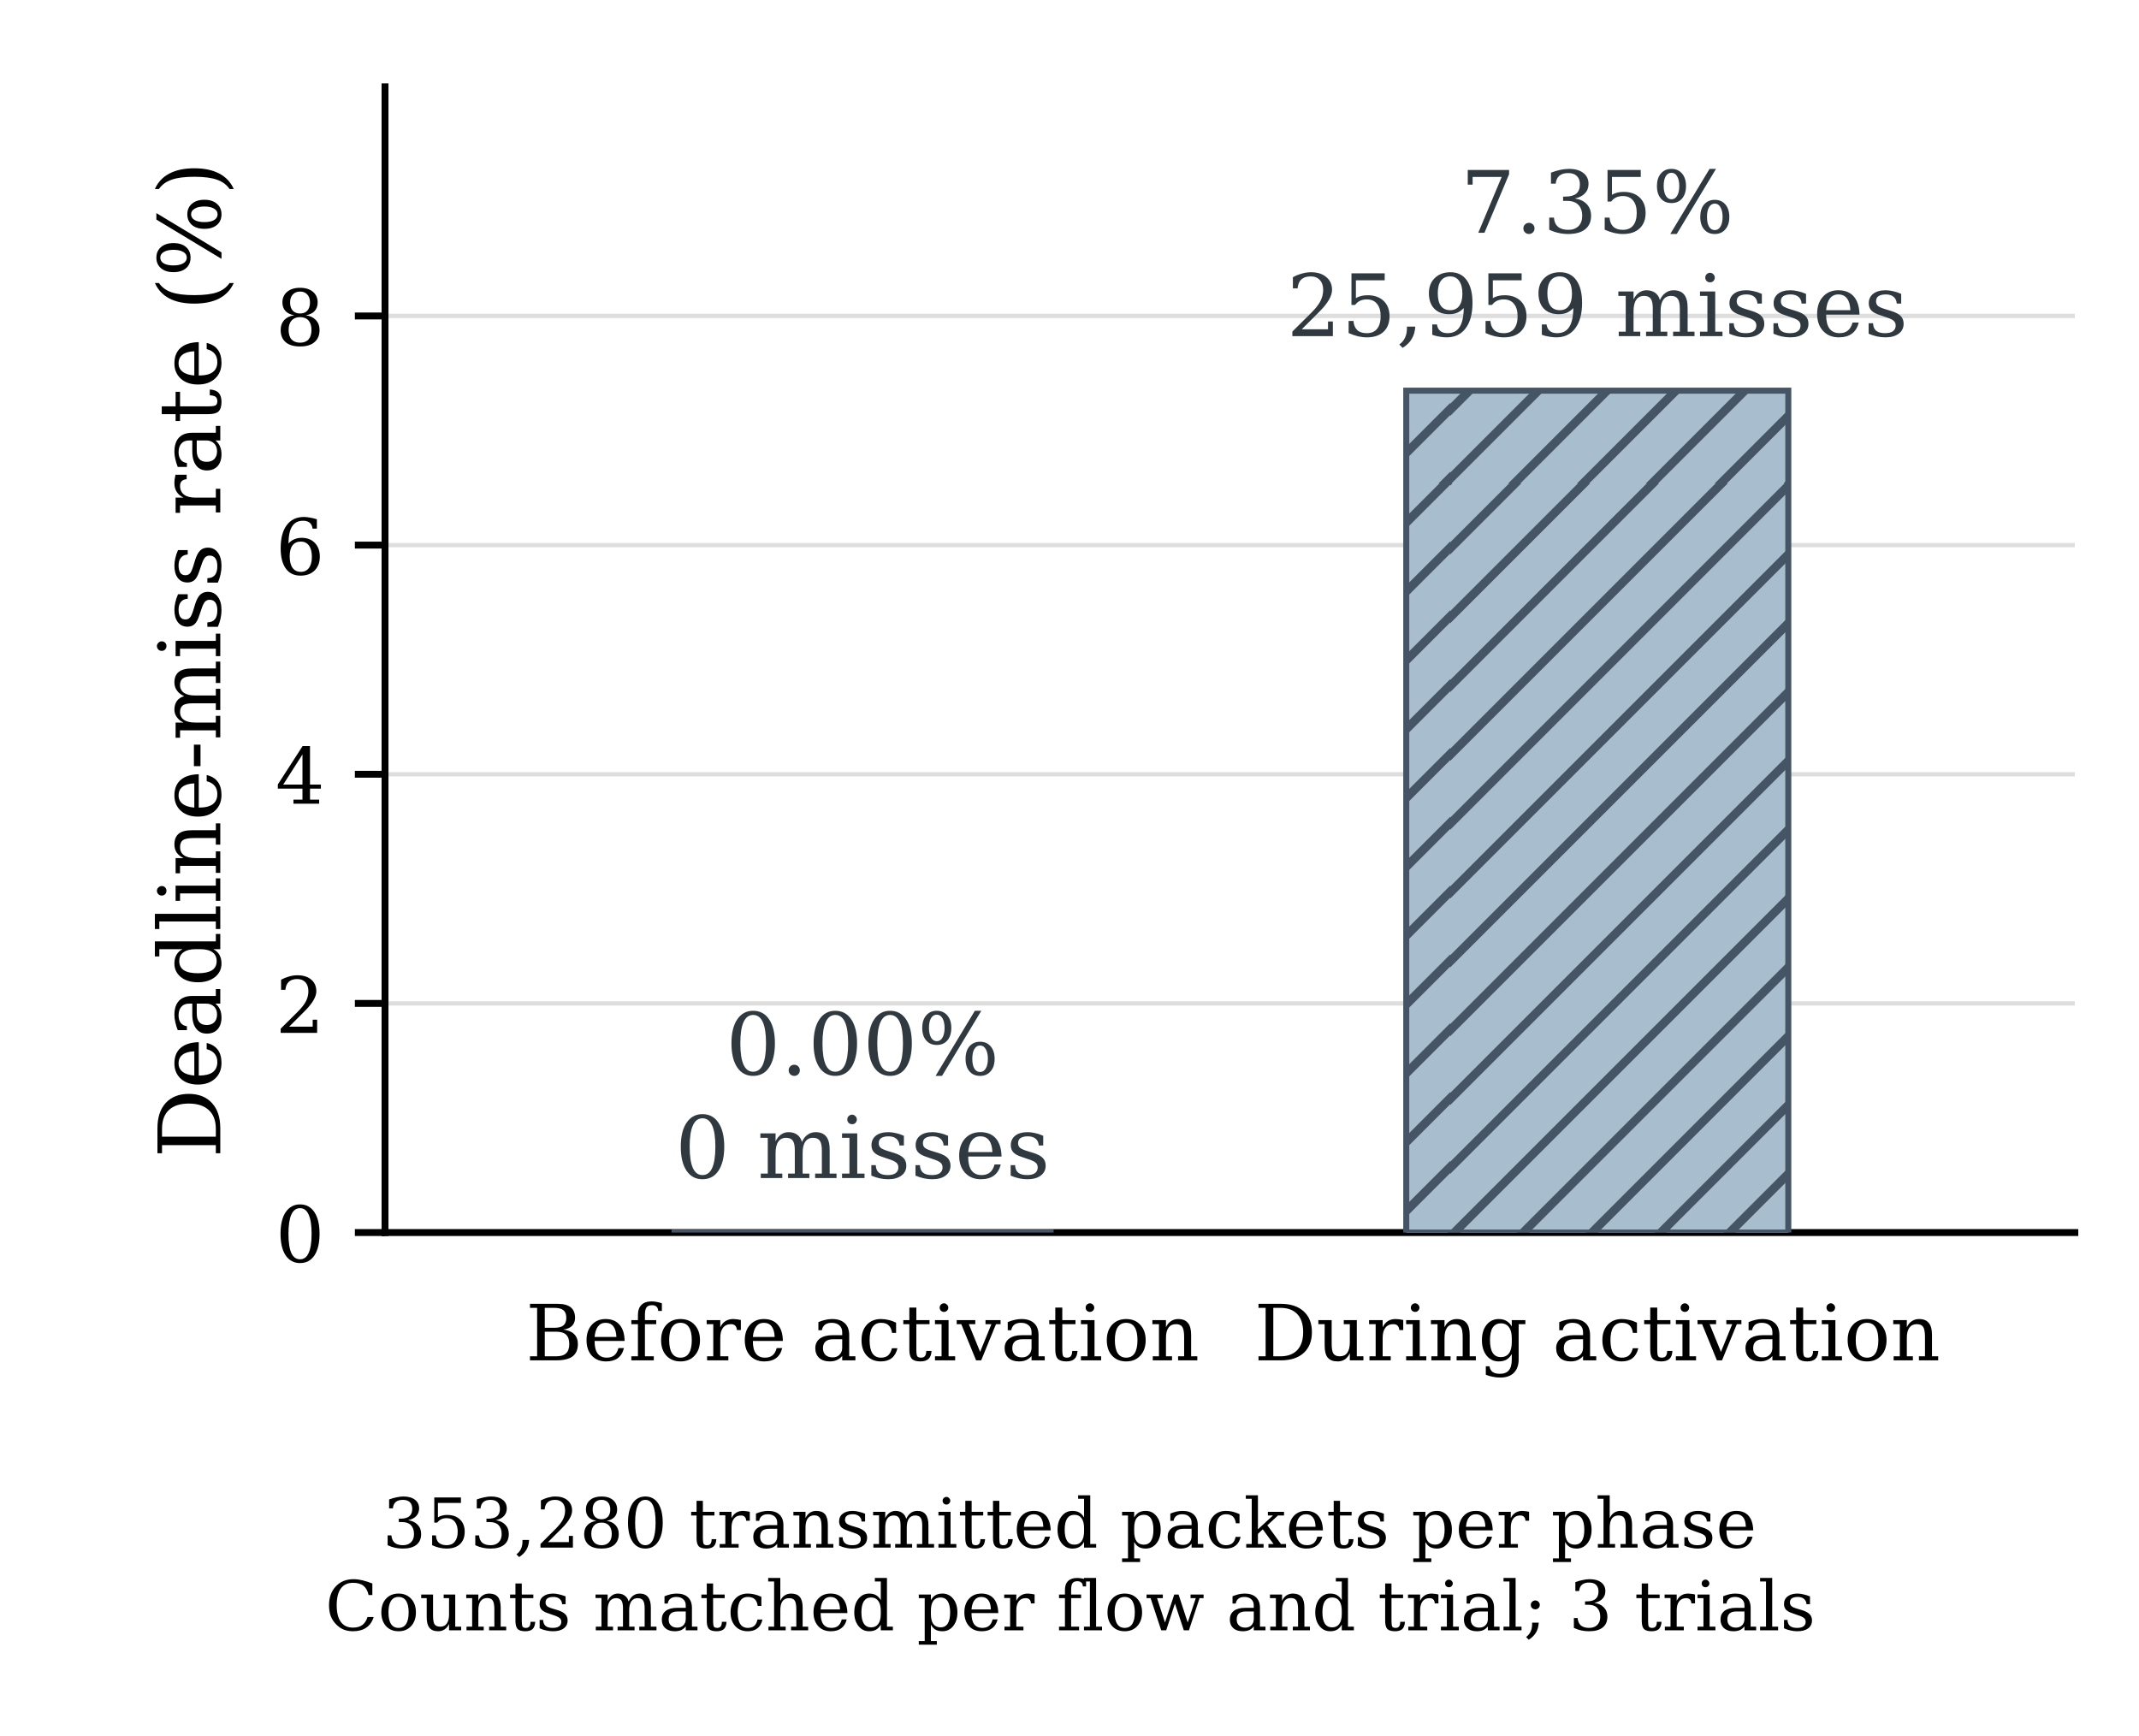
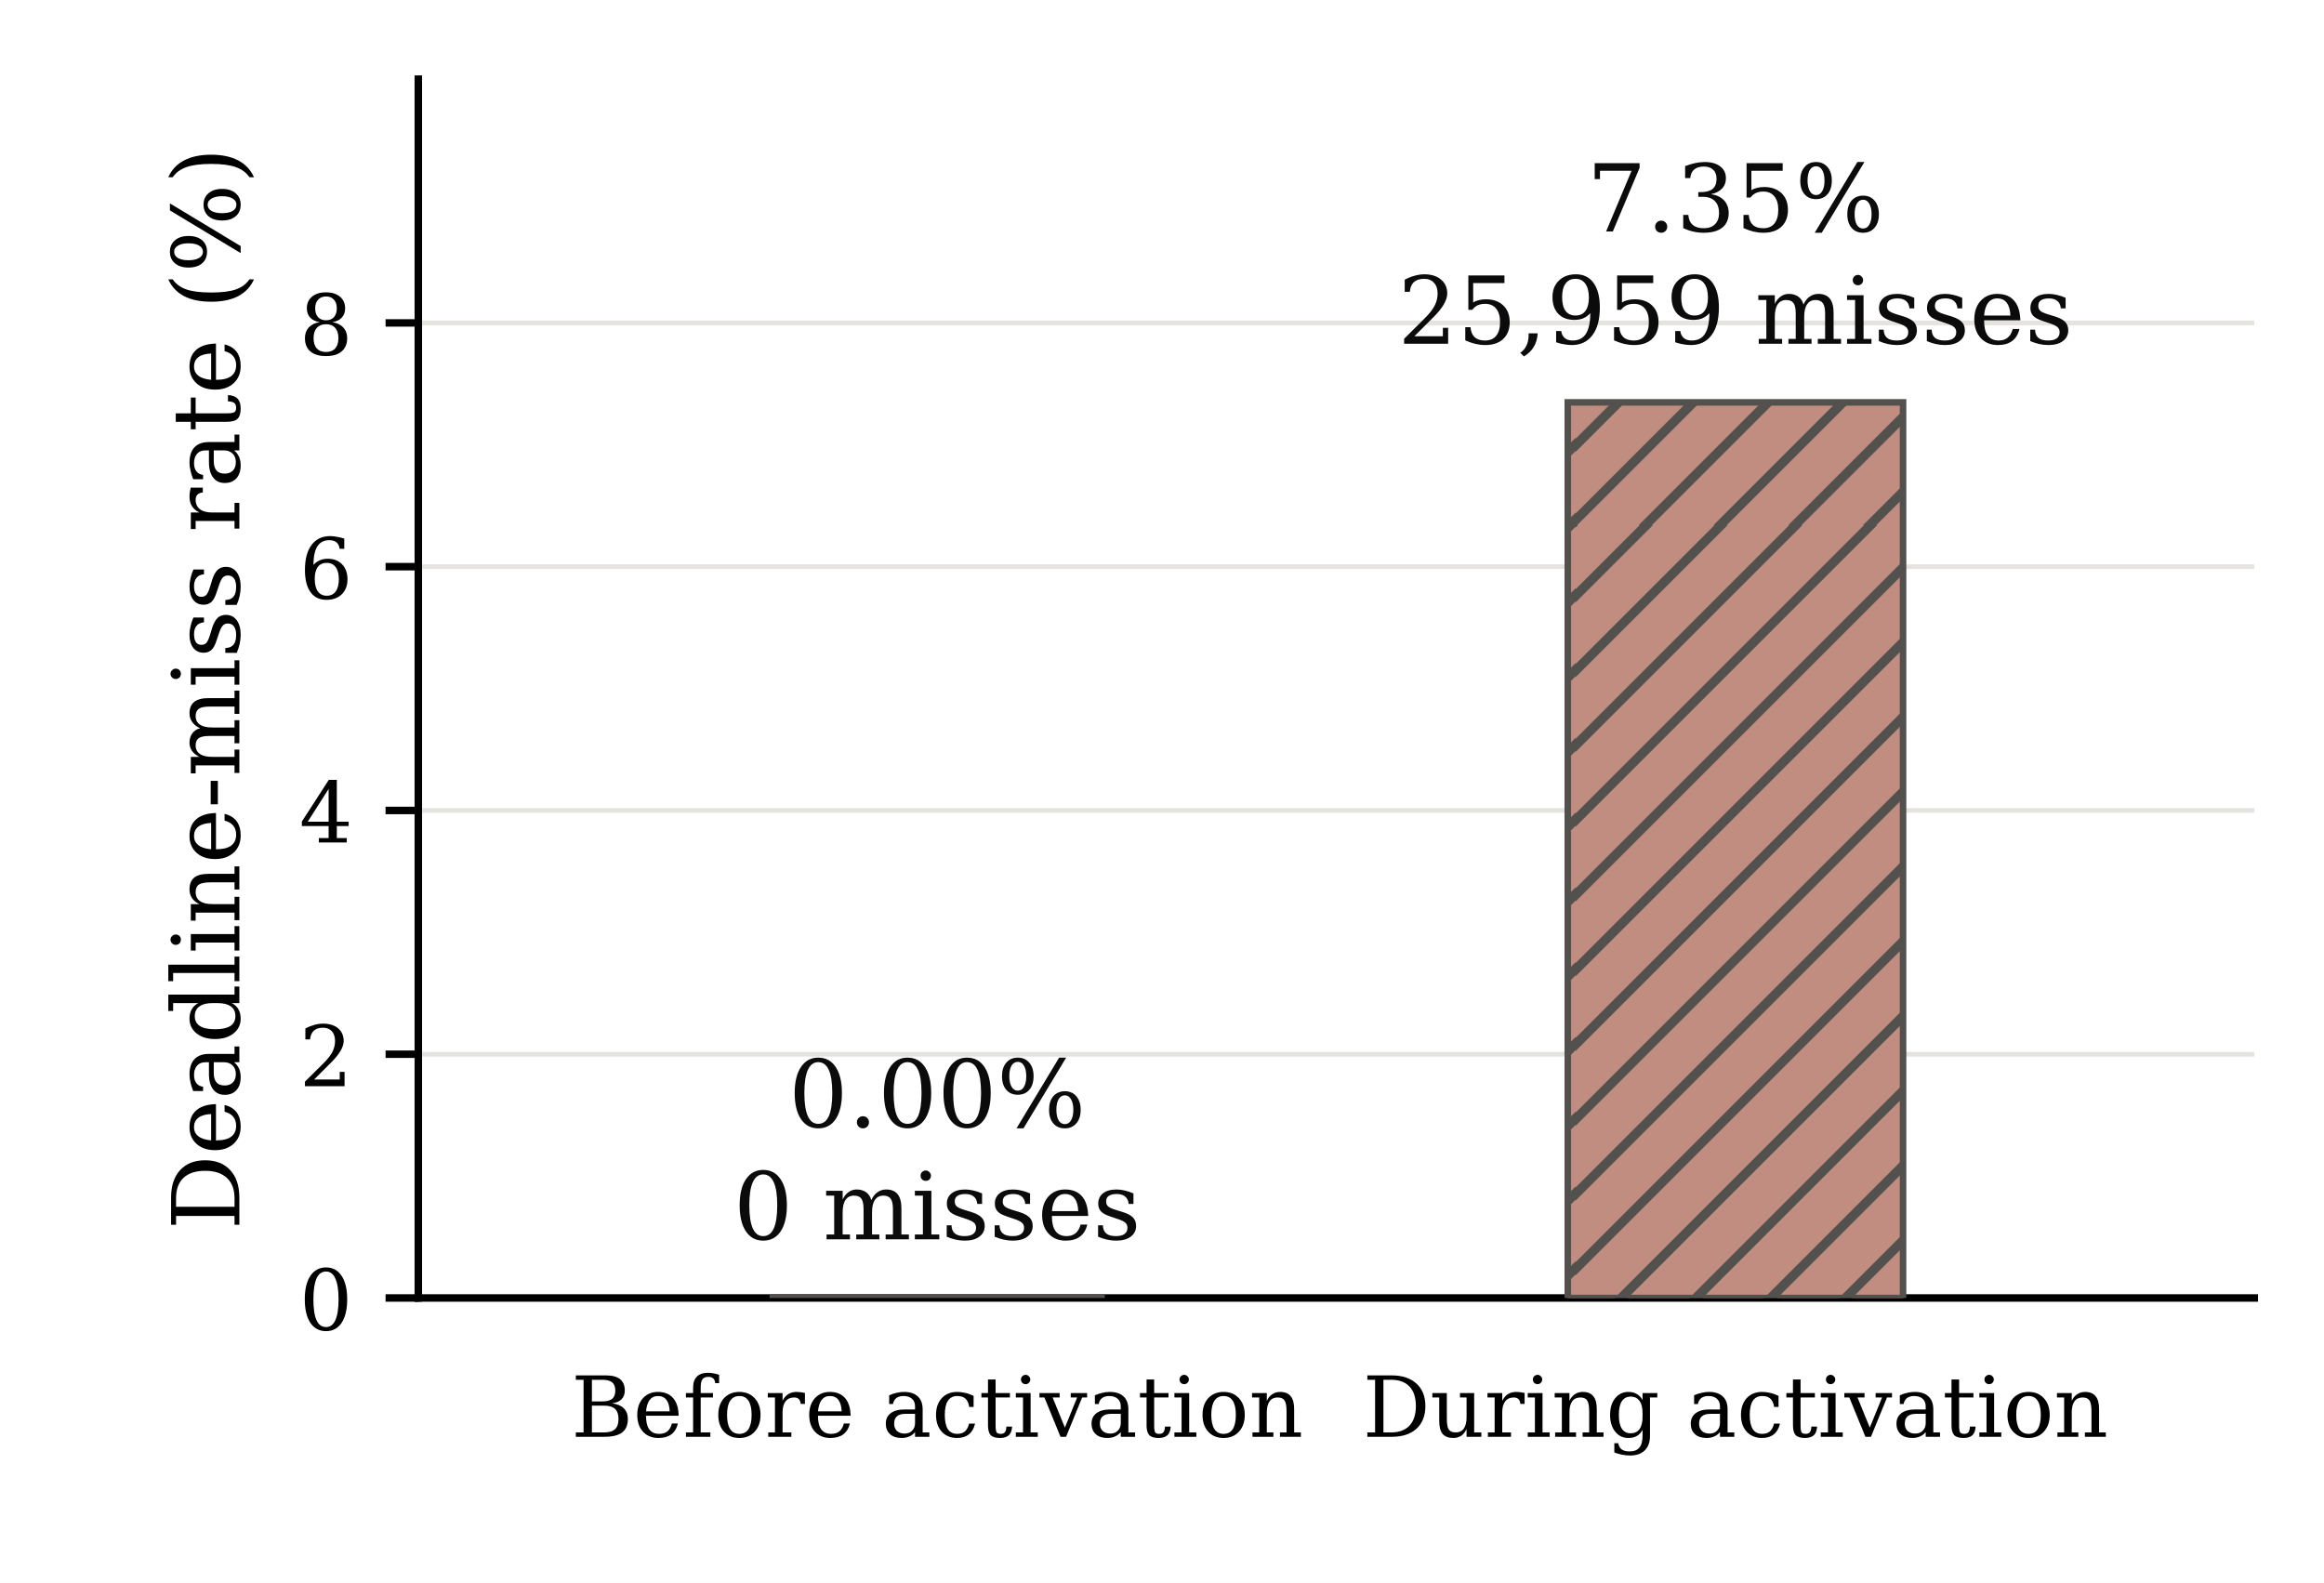
- <svg xmlns="http://www.w3.org/2000/svg" xmlns:xlink="http://www.w3.org/1999/xlink" width="248.4pt" height="201.6pt" viewBox="0 0 248.4 201.6" version="1.1">
+ <svg xmlns="http://www.w3.org/2000/svg" xmlns:xlink="http://www.w3.org/1999/xlink" width="248.4pt" height="169.2pt" viewBox="0 0 248.4 169.2" version="1.1">
  <defs>
    <style type="text/css">*{stroke-linejoin: round; stroke-linecap: butt}</style>
  </defs>
  <g id="figure_1">
    <g id="patch_1">
-       <path d="M 0 201.6 L 248.4 201.6 L 248.4 0 L 0 0 z " style="fill: #ffffff" />
+       <path d="M 0 169.2 L 248.4 169.2 L 248.4 0 L 0 0 z " style="fill: #ffffff" />
    </g>
    <g id="axes_1">
      <g id="patch_2">
-         <path d="M 44.712 143.136 L 240.948 143.136 L 240.948 10.08 L 44.712 10.08 z " style="fill: #ffffff" />
+         <path d="M 44.712 138.744 L 240.948 138.744 L 240.948 8.46 L 44.712 8.46 z " style="fill: #ffffff" />
      </g>
      <g id="matplotlib.axis_1">
        <g id="xtick_1">
          <g id="line2d_1" />
          <g id="text_1">
-             <text style="font-size: 9px; font-family: 'DejaVu Serif', 'Bitstream Vera Serif', 'Computer Modern Roman', 'New Century Schoolbook', 'Century Schoolbook L', 'Utopia', 'ITC Bookman', 'Bookman', 'Nimbus Roman No9 L', 'Times New Roman', 'Times', 'Palatino', 'Charter', serif; text-anchor: middle" x="100.17" y="157.975" transform="rotate(-0 100.17 157.9746)">Before activation</text>
+             <text style="font-size: 9px; font-family: 'DejaVu Serif', 'Bitstream Vera Serif', 'Computer Modern Roman', 'New Century Schoolbook', 'Century Schoolbook L', 'Utopia', 'ITC Bookman', 'Bookman', 'Nimbus Roman No9 L', 'Times New Roman', 'Times', 'Palatino', 'Charter', serif; text-anchor: middle" x="100.17" y="153.583" transform="rotate(-0 100.17 153.5826)">Before activation</text>
          </g>
        </g>
        <g id="xtick_2">
          <g id="line2d_2" />
          <g id="text_2">
-             <text style="font-size: 9px; font-family: 'DejaVu Serif', 'Bitstream Vera Serif', 'Computer Modern Roman', 'New Century Schoolbook', 'Century Schoolbook L', 'Utopia', 'ITC Bookman', 'Bookman', 'Nimbus Roman No9 L', 'Times New Roman', 'Times', 'Palatino', 'Charter', serif; text-anchor: middle" x="185.49" y="157.974" transform="rotate(-0 185.49 157.9739)">During activation</text>
+             <text style="font-size: 9px; font-family: 'DejaVu Serif', 'Bitstream Vera Serif', 'Computer Modern Roman', 'New Century Schoolbook', 'Century Schoolbook L', 'Utopia', 'ITC Bookman', 'Bookman', 'Nimbus Roman No9 L', 'Times New Roman', 'Times', 'Palatino', 'Charter', serif; text-anchor: middle" x="185.49" y="153.582" transform="rotate(-0 185.49 153.5819)">During activation</text>
          </g>
        </g>
      </g>
      <g id="matplotlib.axis_2">
        <g id="ytick_1">
          <g id="line2d_3">
-             <path d="M 44.712 143.136 L 240.948 143.136 " clip-path="url(#p97a0af2038)" style="fill: none; stroke: #dedede; stroke-width: 0.5; stroke-linecap: square" />
+             <path d="M 44.712 138.744 L 240.948 138.744 " clip-path="url(#p7455c57fbe)" style="fill: none; stroke: #e4e3df; stroke-width: 0.5; stroke-linecap: square" />
          </g>
          <g id="line2d_4">
            <defs>
-               <path id="md01b162832" d="M 0 0 L -3.5 0 " style="stroke: #000000; stroke-width: 0.8" />
+               <path id="m973cc26a0d" d="M 0 0 L -3.5 0 " style="stroke: #000000; stroke-width: 0.8" />
            </defs>
            <g>
-               <use xlink:href="#md01b162832" x="44.712" y="143.136" style="stroke: #000000; stroke-width: 0.8" />
+               <use xlink:href="#m973cc26a0d" x="44.712" y="138.744" style="stroke: #000000; stroke-width: 0.8" />
            </g>
          </g>
          <g id="text_3">
-             <text style="font-size: 9px; font-family: 'DejaVu Serif', 'Bitstream Vera Serif', 'Computer Modern Roman', 'New Century Schoolbook', 'Century Schoolbook L', 'Utopia', 'ITC Bookman', 'Bookman', 'Nimbus Roman No9 L', 'Times New Roman', 'Times', 'Palatino', 'Charter', serif; text-anchor: end" x="37.712" y="146.555" transform="rotate(-0 37.712 146.5549)">0</text>
+             <text style="font-size: 9px; font-family: 'DejaVu Serif', 'Bitstream Vera Serif', 'Computer Modern Roman', 'New Century Schoolbook', 'Century Schoolbook L', 'Utopia', 'ITC Bookman', 'Bookman', 'Nimbus Roman No9 L', 'Times New Roman', 'Times', 'Palatino', 'Charter', serif; text-anchor: end" x="37.712" y="142.163" transform="rotate(-0 37.712 142.1629)">0</text>
          </g>
        </g>
        <g id="ytick_2">
          <g id="line2d_5">
-             <path d="M 44.712 116.525 L 240.948 116.525 " clip-path="url(#p97a0af2038)" style="fill: none; stroke: #dedede; stroke-width: 0.5; stroke-linecap: square" />
+             <path d="M 44.712 112.687 L 240.948 112.687 " clip-path="url(#p7455c57fbe)" style="fill: none; stroke: #e4e3df; stroke-width: 0.5; stroke-linecap: square" />
          </g>
          <g id="line2d_6">
            <g>
-               <use xlink:href="#md01b162832" x="44.712" y="116.525" style="stroke: #000000; stroke-width: 0.8" />
+               <use xlink:href="#m973cc26a0d" x="44.712" y="112.687" style="stroke: #000000; stroke-width: 0.8" />
            </g>
          </g>
          <g id="text_4">
-             <text style="font-size: 9px; font-family: 'DejaVu Serif', 'Bitstream Vera Serif', 'Computer Modern Roman', 'New Century Schoolbook', 'Century Schoolbook L', 'Utopia', 'ITC Bookman', 'Bookman', 'Nimbus Roman No9 L', 'Times New Roman', 'Times', 'Palatino', 'Charter', serif; text-anchor: end" x="37.712" y="119.944" transform="rotate(-0 37.712 119.9437)">2</text>
+             <text style="font-size: 9px; font-family: 'DejaVu Serif', 'Bitstream Vera Serif', 'Computer Modern Roman', 'New Century Schoolbook', 'Century Schoolbook L', 'Utopia', 'ITC Bookman', 'Bookman', 'Nimbus Roman No9 L', 'Times New Roman', 'Times', 'Palatino', 'Charter', serif; text-anchor: end" x="37.712" y="116.106" transform="rotate(-0 37.712 116.1061)">2</text>
          </g>
        </g>
        <g id="ytick_3">
          <g id="line2d_7">
-             <path d="M 44.712 89.914 L 240.948 89.914 " clip-path="url(#p97a0af2038)" style="fill: none; stroke: #dedede; stroke-width: 0.5; stroke-linecap: square" />
+             <path d="M 44.712 86.63 L 240.948 86.63 " clip-path="url(#p7455c57fbe)" style="fill: none; stroke: #e4e3df; stroke-width: 0.5; stroke-linecap: square" />
          </g>
          <g id="line2d_8">
            <g>
-               <use xlink:href="#md01b162832" x="44.712" y="89.914" style="stroke: #000000; stroke-width: 0.8" />
+               <use xlink:href="#m973cc26a0d" x="44.712" y="86.63" style="stroke: #000000; stroke-width: 0.8" />
            </g>
          </g>
          <g id="text_5">
-             <text style="font-size: 9px; font-family: 'DejaVu Serif', 'Bitstream Vera Serif', 'Computer Modern Roman', 'New Century Schoolbook', 'Century Schoolbook L', 'Utopia', 'ITC Bookman', 'Bookman', 'Nimbus Roman No9 L', 'Times New Roman', 'Times', 'Palatino', 'Charter', serif; text-anchor: end" x="37.712" y="93.333" transform="rotate(-0 37.712 93.33254)">4</text>
+             <text style="font-size: 9px; font-family: 'DejaVu Serif', 'Bitstream Vera Serif', 'Computer Modern Roman', 'New Century Schoolbook', 'Century Schoolbook L', 'Utopia', 'ITC Bookman', 'Bookman', 'Nimbus Roman No9 L', 'Times New Roman', 'Times', 'Palatino', 'Charter', serif; text-anchor: end" x="37.712" y="90.049" transform="rotate(-0 37.712 90.04935)">4</text>
          </g>
        </g>
        <g id="ytick_4">
          <g id="line2d_9">
-             <path d="M 44.712 63.302 L 240.948 63.302 " clip-path="url(#p97a0af2038)" style="fill: none; stroke: #dedede; stroke-width: 0.5; stroke-linecap: square" />
+             <path d="M 44.712 60.574 L 240.948 60.574 " clip-path="url(#p7455c57fbe)" style="fill: none; stroke: #e4e3df; stroke-width: 0.5; stroke-linecap: square" />
          </g>
          <g id="line2d_10">
            <g>
-               <use xlink:href="#md01b162832" x="44.712" y="63.302" style="stroke: #000000; stroke-width: 0.8" />
+               <use xlink:href="#m973cc26a0d" x="44.712" y="60.574" style="stroke: #000000; stroke-width: 0.8" />
            </g>
          </g>
          <g id="text_6">
-             <text style="font-size: 9px; font-family: 'DejaVu Serif', 'Bitstream Vera Serif', 'Computer Modern Roman', 'New Century Schoolbook', 'Century Schoolbook L', 'Utopia', 'ITC Bookman', 'Bookman', 'Nimbus Roman No9 L', 'Times New Roman', 'Times', 'Palatino', 'Charter', serif; text-anchor: end" x="37.712" y="66.721" transform="rotate(-0 37.712 66.72134)">6</text>
+             <text style="font-size: 9px; font-family: 'DejaVu Serif', 'Bitstream Vera Serif', 'Computer Modern Roman', 'New Century Schoolbook', 'Century Schoolbook L', 'Utopia', 'ITC Bookman', 'Bookman', 'Nimbus Roman No9 L', 'Times New Roman', 'Times', 'Palatino', 'Charter', serif; text-anchor: end" x="37.712" y="63.993" transform="rotate(-0 37.712 63.99254)">6</text>
          </g>
        </g>
        <g id="ytick_5">
          <g id="line2d_11">
-             <path d="M 44.712 36.691 L 240.948 36.691 " clip-path="url(#p97a0af2038)" style="fill: none; stroke: #dedede; stroke-width: 0.5; stroke-linecap: square" />
+             <path d="M 44.712 34.517 L 240.948 34.517 " clip-path="url(#p7455c57fbe)" style="fill: none; stroke: #e4e3df; stroke-width: 0.5; stroke-linecap: square" />
          </g>
          <g id="line2d_12">
            <g>
-               <use xlink:href="#md01b162832" x="44.712" y="36.691" style="stroke: #000000; stroke-width: 0.8" />
+               <use xlink:href="#m973cc26a0d" x="44.712" y="34.517" style="stroke: #000000; stroke-width: 0.8" />
            </g>
          </g>
          <g id="text_7">
-             <text style="font-size: 9px; font-family: 'DejaVu Serif', 'Bitstream Vera Serif', 'Computer Modern Roman', 'New Century Schoolbook', 'Century Schoolbook L', 'Utopia', 'ITC Bookman', 'Bookman', 'Nimbus Roman No9 L', 'Times New Roman', 'Times', 'Palatino', 'Charter', serif; text-anchor: end" x="37.712" y="40.11" transform="rotate(-0 37.712 40.11015)">8</text>
+             <text style="font-size: 9px; font-family: 'DejaVu Serif', 'Bitstream Vera Serif', 'Computer Modern Roman', 'New Century Schoolbook', 'Century Schoolbook L', 'Utopia', 'ITC Bookman', 'Bookman', 'Nimbus Roman No9 L', 'Times New Roman', 'Times', 'Palatino', 'Charter', serif; text-anchor: end" x="37.712" y="37.936" transform="rotate(-0 37.712 37.93574)">8</text>
          </g>
        </g>
        <g id="text_8">
-           <text style="font-size: 10px; font-family: 'DejaVu Serif', 'Bitstream Vera Serif', 'Computer Modern Roman', 'New Century Schoolbook', 'Century Schoolbook L', 'Utopia', 'ITC Bookman', 'Bookman', 'Nimbus Roman No9 L', 'Times New Roman', 'Times', 'Palatino', 'Charter', serif; text-anchor: middle" x="25.583" y="76.608" transform="rotate(-90 25.58341 76.608)">Deadline-miss rate (%)</text>
+           <text style="font-size: 10px; font-family: 'DejaVu Serif', 'Bitstream Vera Serif', 'Computer Modern Roman', 'New Century Schoolbook', 'Century Schoolbook L', 'Utopia', 'ITC Bookman', 'Bookman', 'Nimbus Roman No9 L', 'Times New Roman', 'Times', 'Palatino', 'Charter', serif; text-anchor: middle" x="25.583" y="73.602" transform="rotate(-90 25.58341 73.602)">Deadline-miss rate (%)</text>
        </g>
      </g>
      <g id="patch_3">
-         <path d="M 44.712 143.136 L 44.712 10.08 " style="fill: none; stroke: #000000; stroke-width: 0.8; stroke-linejoin: miter; stroke-linecap: square" />
+         <path d="M 44.712 138.744 L 44.712 8.46 " style="fill: none; stroke: #000000; stroke-width: 0.8; stroke-linejoin: miter; stroke-linecap: square" />
      </g>
      <g id="patch_4">
-         <path d="M 44.712 143.136 L 240.948 143.136 " style="fill: none; stroke: #000000; stroke-width: 0.8; stroke-linejoin: miter; stroke-linecap: square" />
+         <path d="M 44.712 138.744 L 240.948 138.744 " style="fill: none; stroke: #000000; stroke-width: 0.8; stroke-linejoin: miter; stroke-linecap: square" />
      </g>
      <g id="patch_5">
-         <path d="M 77.987 143.136 L 122.353 143.136 L 122.353 143.136 L 77.987 143.136 z " clip-path="url(#p97a0af2038)" style="fill: #c9d2da; stroke: #465565; stroke-width: 0.7; stroke-linejoin: miter" />
+         <path d="M 82.253 138.744 L 118.087 138.744 L 118.087 138.744 L 82.253 138.744 z " clip-path="url(#p7455c57fbe)" style="fill: #5d587a; stroke: #52514e; stroke-width: 0.7; stroke-linejoin: miter" />
      </g>
      <g id="patch_6">
-         <path d="M 163.307 143.136 L 207.673 143.136 L 207.673 45.367 L 163.307 45.367 z " clip-path="url(#p97a0af2038)" style="fill: url(#h5f3e961cdc); stroke: #465565; stroke-width: 0.7; stroke-linejoin: miter" />
+         <path d="M 167.573 138.744 L 203.407 138.744 L 203.407 43.011 L 167.573 43.011 z " clip-path="url(#p7455c57fbe)" style="fill: url(#he8d57463aa); stroke: #52514e; stroke-width: 0.7; stroke-linejoin: miter" />
      </g>
      <g id="text_9">
-         <text style="font-size: 10px; font-family: 'DejaVu Serif', 'Bitstream Vera Serif', 'Computer Modern Roman', 'New Century Schoolbook', 'Century Schoolbook L', 'Utopia', 'ITC Bookman', 'Bookman', 'Nimbus Roman No9 L', 'Times New Roman', 'Times', 'Palatino', 'Charter', serif; fill: #303840" transform="translate(84.28641 124.8035)">0.00%</text>
-         <text style="font-size: 10px; font-family: 'DejaVu Serif', 'Bitstream Vera Serif', 'Computer Modern Roman', 'New Century Schoolbook', 'Century Schoolbook L', 'Utopia', 'ITC Bookman', 'Bookman', 'Nimbus Roman No9 L', 'Times New Roman', 'Times', 'Palatino', 'Charter', serif; fill: #303840" transform="translate(78.40281 136.8054)">0 misses</text>
+         <text style="font-size: 10px; font-family: 'DejaVu Serif', 'Bitstream Vera Serif', 'Computer Modern Roman', 'New Century Schoolbook', 'Century Schoolbook L', 'Utopia', 'ITC Bookman', 'Bookman', 'Nimbus Roman No9 L', 'Times New Roman', 'Times', 'Palatino', 'Charter', serif; fill: #0b0b0b" transform="translate(84.28641 120.4725)">0.00%</text>
+         <text style="font-size: 10px; font-family: 'DejaVu Serif', 'Bitstream Vera Serif', 'Computer Modern Roman', 'New Century Schoolbook', 'Century Schoolbook L', 'Utopia', 'ITC Bookman', 'Bookman', 'Nimbus Roman No9 L', 'Times New Roman', 'Times', 'Palatino', 'Charter', serif; fill: #0b0b0b" transform="translate(78.40281 132.4744)">0 misses</text>
      </g>
      <g id="text_10">
-         <text style="font-size: 10px; font-family: 'DejaVu Serif', 'Bitstream Vera Serif', 'Computer Modern Roman', 'New Century Schoolbook', 'Century Schoolbook L', 'Utopia', 'ITC Bookman', 'Bookman', 'Nimbus Roman No9 L', 'Times New Roman', 'Times', 'Palatino', 'Charter', serif; fill: #303840" transform="translate(169.6064 27.034)">7.35%</text>
-         <text style="font-size: 10px; font-family: 'DejaVu Serif', 'Bitstream Vera Serif', 'Computer Modern Roman', 'New Century Schoolbook', 'Century Schoolbook L', 'Utopia', 'ITC Bookman', 'Bookman', 'Nimbus Roman No9 L', 'Times New Roman', 'Times', 'Palatino', 'Charter', serif; fill: #303840" transform="translate(149.4087 39.03595)">25,959 misses</text>
+         <text style="font-size: 10px; font-family: 'DejaVu Serif', 'Bitstream Vera Serif', 'Computer Modern Roman', 'New Century Schoolbook', 'Century Schoolbook L', 'Utopia', 'ITC Bookman', 'Bookman', 'Nimbus Roman No9 L', 'Times New Roman', 'Times', 'Palatino', 'Charter', serif; fill: #0b0b0b" transform="translate(169.6064 24.73985)">7.35%</text>
+         <text style="font-size: 10px; font-family: 'DejaVu Serif', 'Bitstream Vera Serif', 'Computer Modern Roman', 'New Century Schoolbook', 'Century Schoolbook L', 'Utopia', 'ITC Bookman', 'Bookman', 'Nimbus Roman No9 L', 'Times New Roman', 'Times', 'Palatino', 'Charter', serif; fill: #0b0b0b" transform="translate(149.4087 36.7418)">25,959 misses</text>
      </g>
-     </g>
-     <g id="text_11">
-       <text style="font-size: 8px; font-family: 'DejaVu Serif', 'Bitstream Vera Serif', 'Computer Modern Roman', 'New Century Schoolbook', 'Century Schoolbook L', 'Utopia', 'ITC Bookman', 'Bookman', 'Nimbus Roman No9 L', 'Times New Roman', 'Times', 'Palatino', 'Charter', serif" transform="translate(44.40625 179.7253)">353,280 transmitted packets per phase</text>
-       <text style="font-size: 8px; font-family: 'DejaVu Serif', 'Bitstream Vera Serif', 'Computer Modern Roman', 'New Century Schoolbook', 'Century Schoolbook L', 'Utopia', 'ITC Bookman', 'Bookman', 'Nimbus Roman No9 L', 'Times New Roman', 'Times', 'Palatino', 'Charter', serif" transform="translate(37.75688 189.3275)">Counts matched per flow and trial; 3 trials</text>
    </g>
  </g>
  <defs>
-     <clipPath id="p97a0af2038">
-       <rect x="44.712" y="10.08" width="196.236" height="133.056" />
+     <clipPath id="p7455c57fbe">
+       <rect x="44.712" y="8.46" width="196.236" height="130.284" />
    </clipPath>
  </defs>
  <defs>
-     <pattern id="h5f3e961cdc" patternUnits="userSpaceOnUse" x="0" y="0" width="72" height="72">
-       <rect x="0" y="0" width="73" height="73" fill="#a8bdce" />
-       <path d="M -36 36 L 36 -36 M -32 40 L 40 -32 M -28 44 L 44 -28 M -24 48 L 48 -24 M -20 52 L 52 -20 M -16 56 L 56 -16 M -12 60 L 60 -12 M -8 64 L 64 -8 M -4 68 L 68 -4 M 0 72 L 72 0 M 4 76 L 76 4 M 8 80 L 80 8 M 12 84 L 84 12 M 16 88 L 88 16 M 20 92 L 92 20 M 24 96 L 96 24 M 28 100 L 100 28 M 32 104 L 104 32 M 36 108 L 108 36 " style="fill: #465565; stroke: #465565; stroke-width: 1.0; stroke-linecap: butt; stroke-linejoin: miter" />
+     <pattern id="he8d57463aa" patternUnits="userSpaceOnUse" x="0" y="0" width="72" height="72">
+       <rect x="0" y="0" width="73" height="73" fill="#c08d80" />
+       <path d="M -36 36 L 36 -36 M -32 40 L 40 -32 M -28 44 L 44 -28 M -24 48 L 48 -24 M -20 52 L 52 -20 M -16 56 L 56 -16 M -12 60 L 60 -12 M -8 64 L 64 -8 M -4 68 L 68 -4 M 0 72 L 72 0 M 4 76 L 76 4 M 8 80 L 80 8 M 12 84 L 84 12 M 16 88 L 88 16 M 20 92 L 92 20 M 24 96 L 96 24 M 28 100 L 100 28 M 32 104 L 104 32 M 36 108 L 108 36 " style="fill: #52514e; stroke: #52514e; stroke-width: 1.0; stroke-linecap: butt; stroke-linejoin: miter" />
    </pattern>
  </defs>
</svg>
